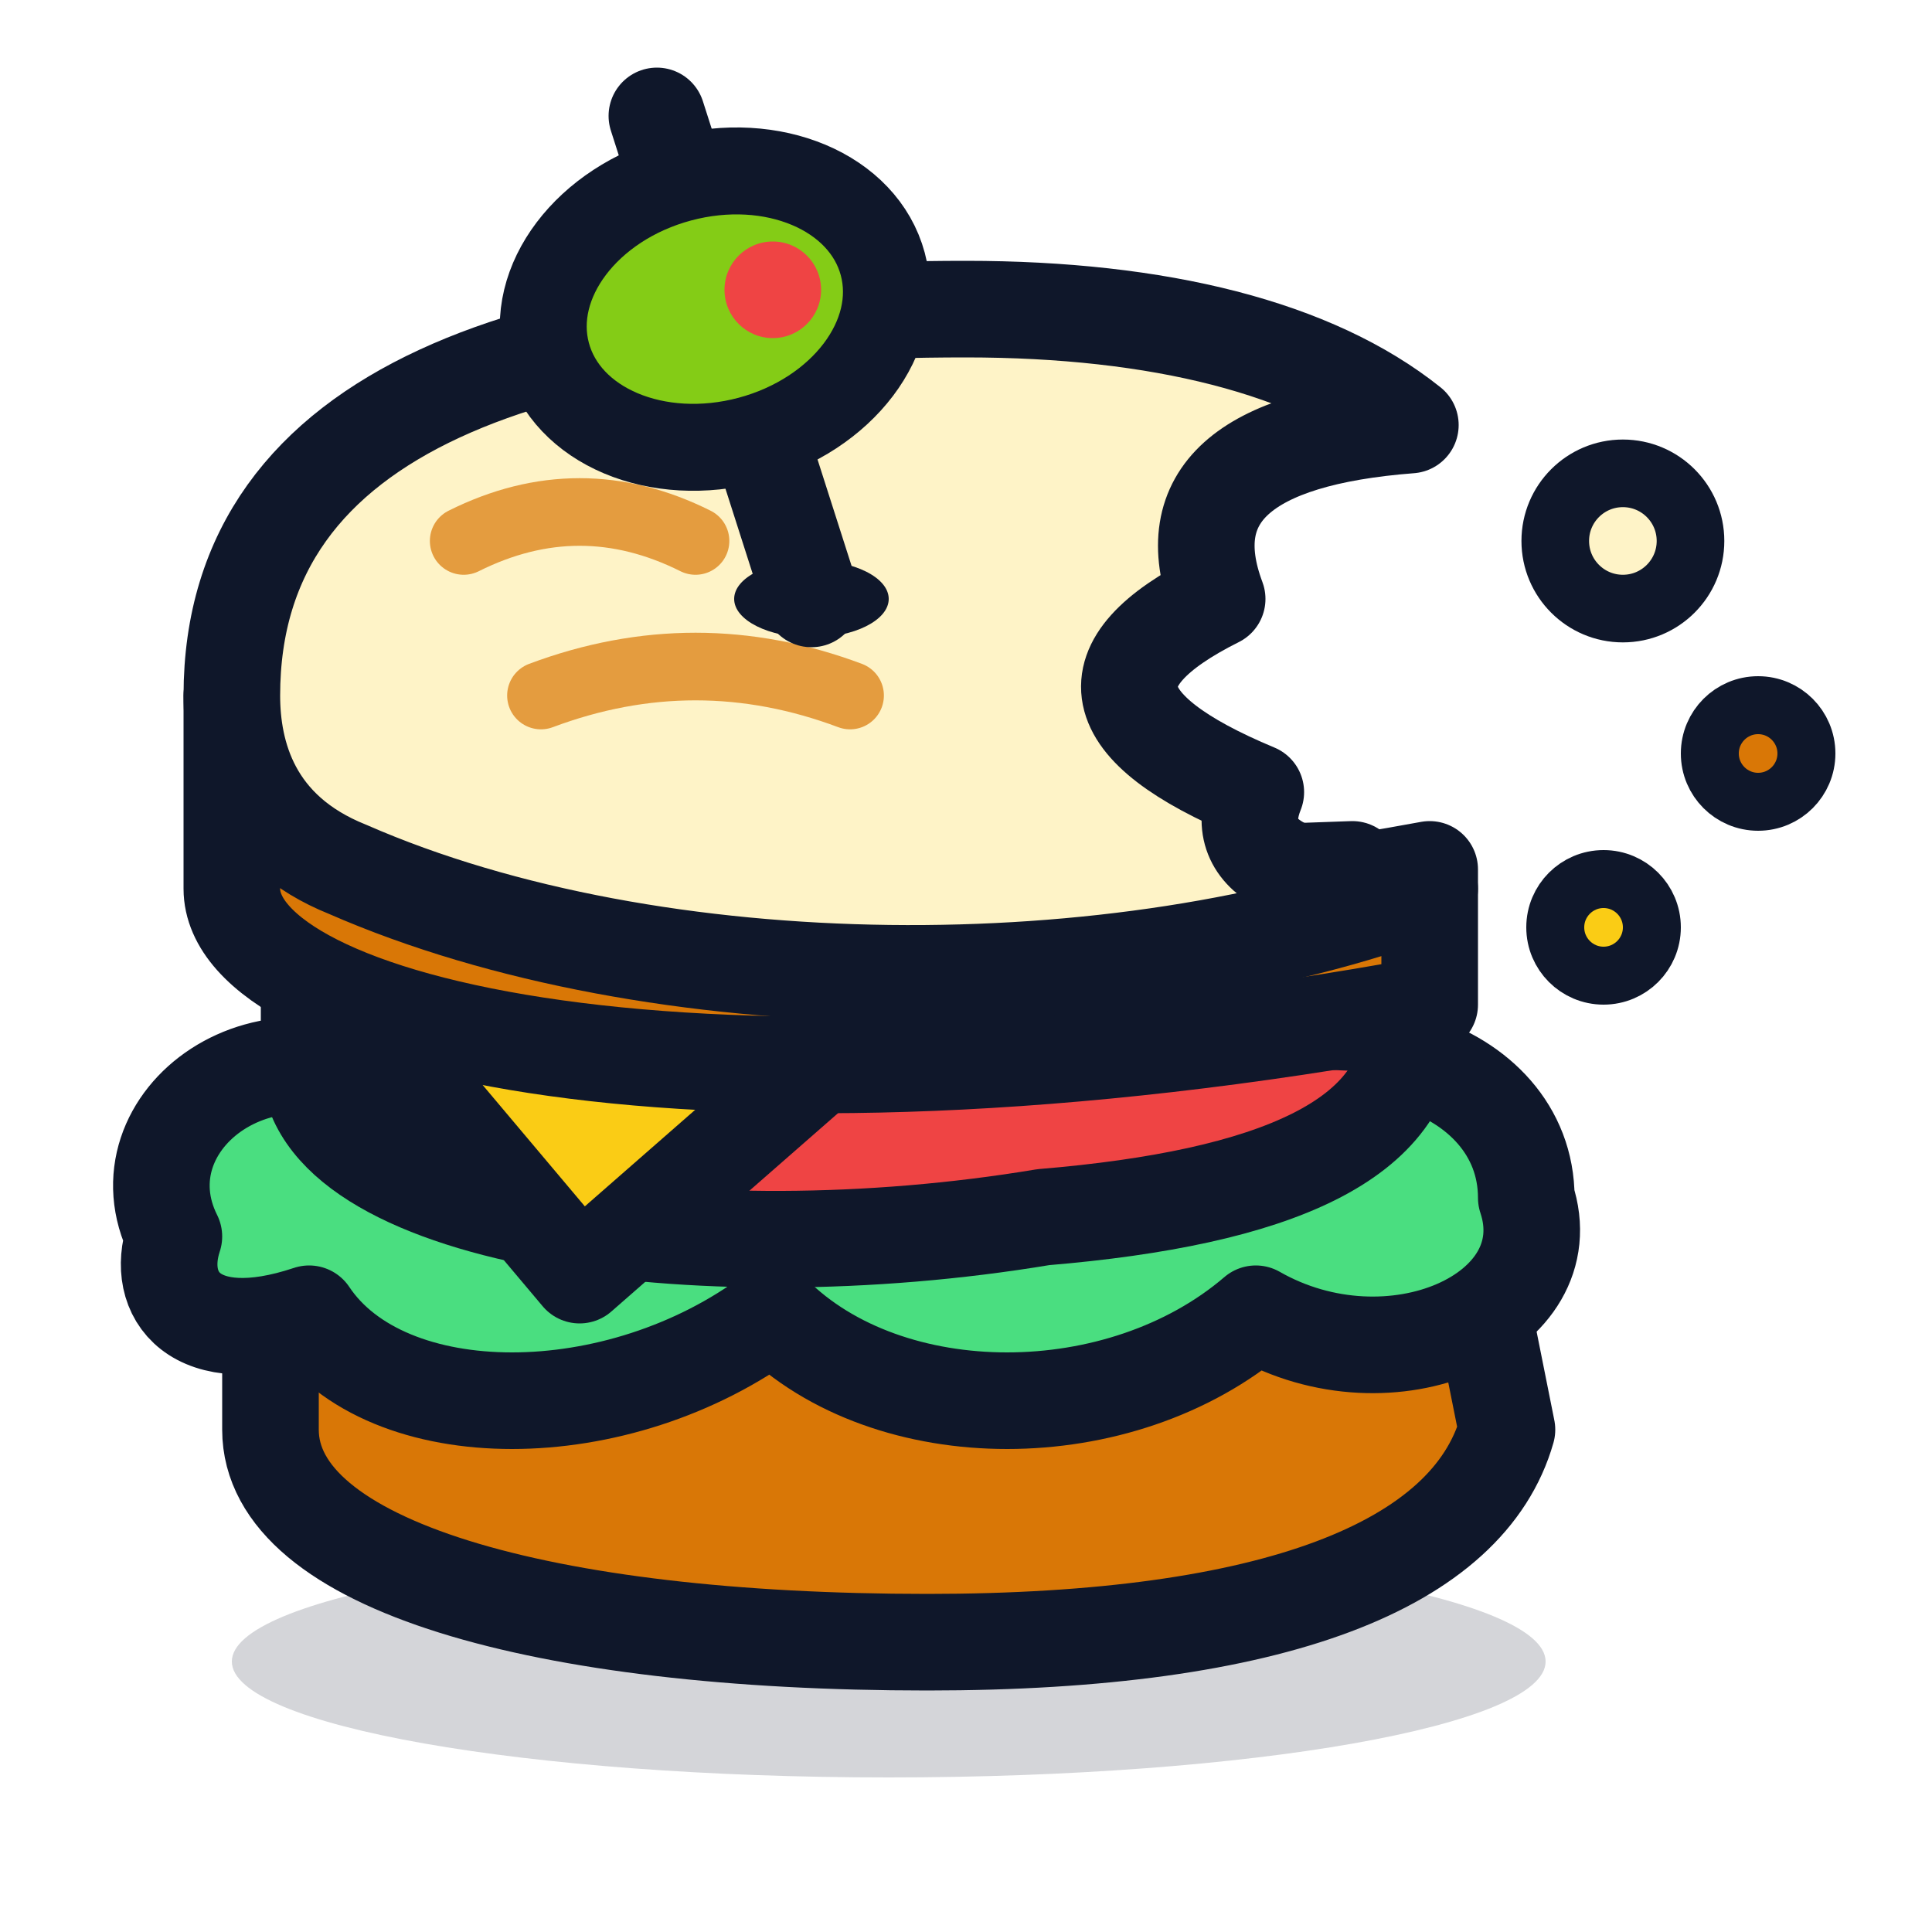
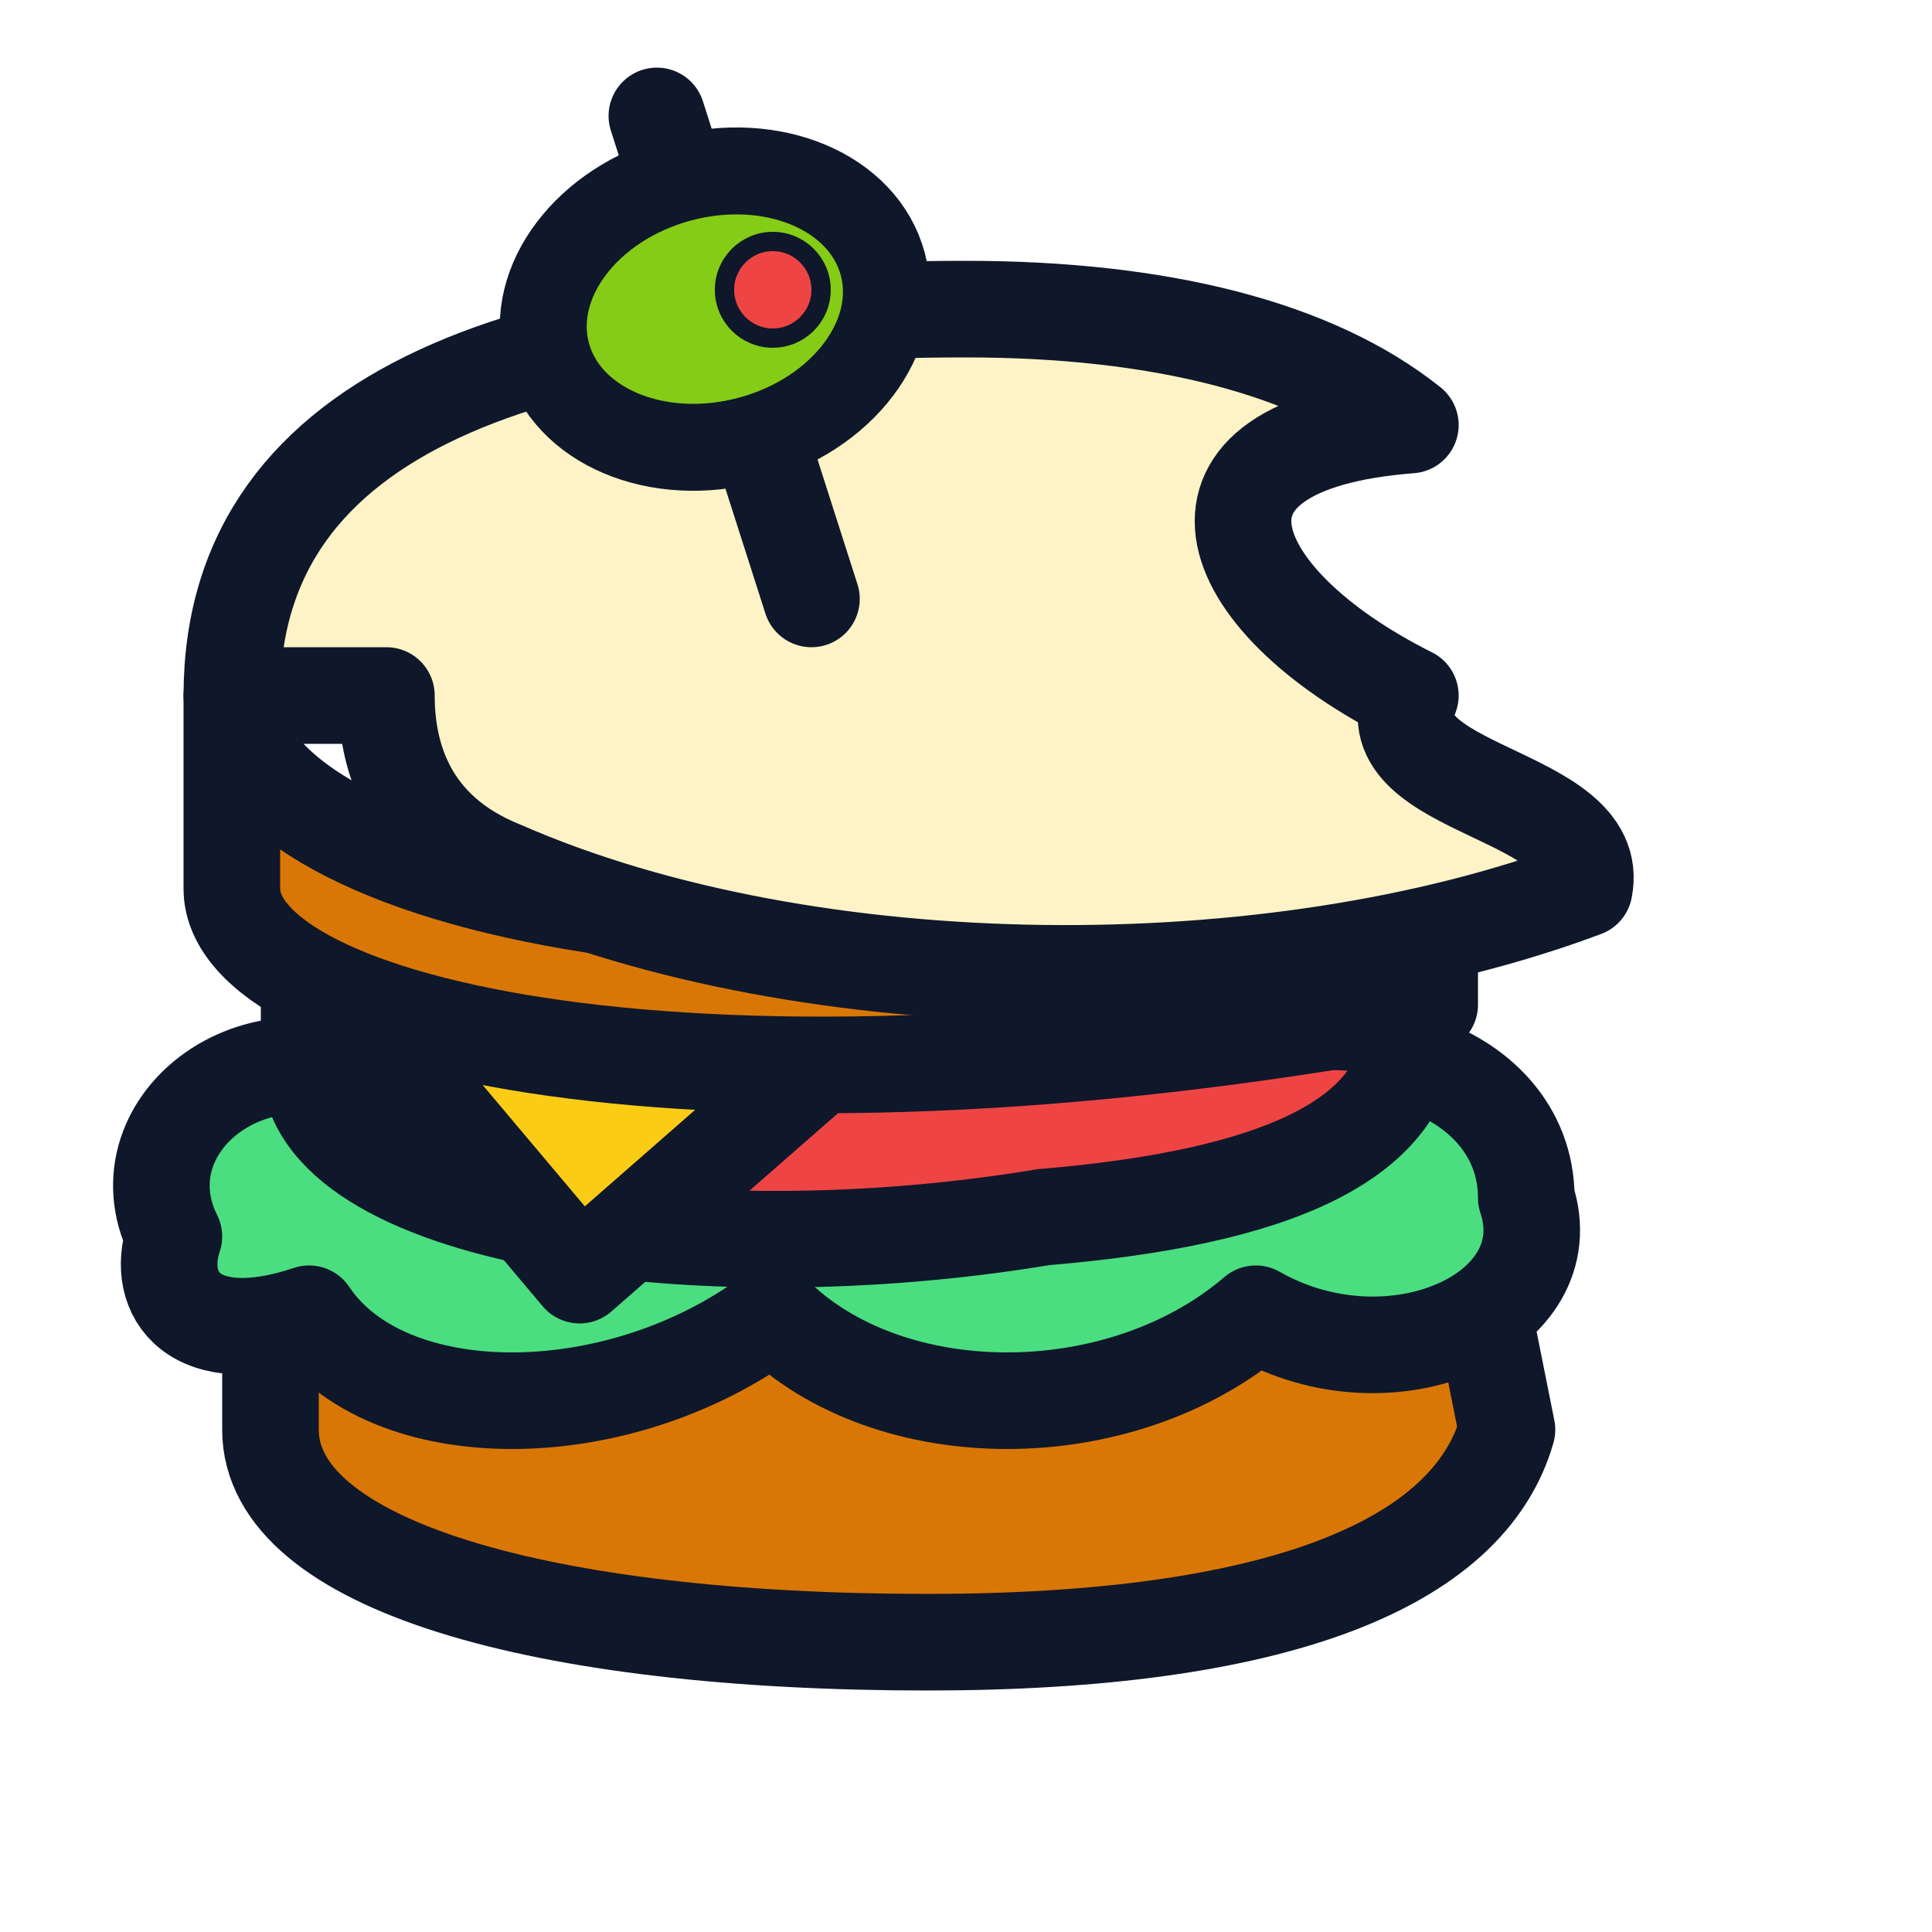
- <svg xmlns="http://www.w3.org/2000/svg" viewBox="0 0 100 100" width="100%" height="100%">
-   <ellipse cx="46" cy="86" rx="34" ry="6" fill="#0F172A" opacity="0.18" />
-   <path d="M 14 66 L 14 74 C 14 81, 28 85, 48 85 C 66 85, 76 81, 78 74 L 76 64 Z" fill="#D97706" stroke="#0F172A" stroke-width="5" stroke-linejoin="round" />
-   <path d="M 9 64 C 6 58, 14 52, 21 57 C 26 51, 36 51, 41 57 C 47 51, 58 51, 63 57 C 69 52, 79 55, 79 62 C 81 68, 72 72, 65 68 C 58 74, 46 74, 40 68 C 32 74, 20 74, 16 68 C 10 70, 8 67, 9 64 Z" fill="#4ADE80" stroke="#0F172A" stroke-width="5" stroke-linejoin="round" />
-   <path d="M 16 55 C 16 63, 36 66, 54 63 C 66 62, 73 59, 73 53 L 16 50 Z" fill="#EF4444" stroke="#0F172A" stroke-width="5" stroke-linejoin="round" />
-   <path d="M 14 47 L 30 66 L 46 52 L 72 53 L 70 45 Z" fill="#FACC15" stroke="#0F172A" stroke-width="5" stroke-linejoin="round" />
-   <path d="M 12 36 L 12 46 C 12 53, 36 59, 74 52 L 74 45 C 36 52, 12 45, 12 36 Z" fill="#D97706" stroke="#0F172A" stroke-width="5" stroke-linejoin="round" />
-   <path d="M 12 36 C 12 21, 28 16, 50 16 C 60 16, 68 18, 73 22 Q 60 23 63 31 Q 53 36 65 41 Q 63 46 74 46 C 58 52, 34 52, 18 45 C 13 43, 12 39, 12 36 Z" fill="#FEF3C7" stroke="#0F172A" stroke-width="5" stroke-linejoin="round" />
-   <path d="M 24 28 Q 30 25 36 28" fill="none" stroke="#D97706" stroke-width="3.5" stroke-linecap="round" opacity="0.7" />
-   <path d="M 28 36 Q 36 33 44 36" fill="none" stroke="#D97706" stroke-width="3.5" stroke-linecap="round" opacity="0.7" />
-   <ellipse cx="42" cy="31" rx="4" ry="2" fill="#0F172A" />
-   <line x1="42" y1="31" x2="34" y2="6" stroke="#0F172A" stroke-width="5" stroke-linecap="round" />
-   <ellipse cx="37" cy="16" rx="9" ry="7" transform="rotate(-15 37 16)" fill="#84CC16" stroke="#0F172A" stroke-width="4.5" />
-   <circle cx="40" cy="15" r="2.5" fill="#EF4444" />
-   <circle cx="84" cy="28" r="3.5" fill="#FEF3C7" stroke="#0F172A" stroke-width="3.5" />
-   <circle cx="91" cy="39" r="2.5" fill="#D97706" stroke="#0F172A" stroke-width="3" />
-   <circle cx="83" cy="48" r="2.5" fill="#FACC15" stroke="#0F172A" stroke-width="3" />
+ <svg xmlns="http://www.w3.org/2000/svg" viewBox="0 0 100 100">
+   <g stroke="#0F172A" stroke-width="5" stroke-linejoin="round">
+     <path d="M14 66v8c0 7 14 11 34 11 18 0 28-4 30-11l-2-10z" fill="#D97706" />
+     <path d="M9 64c-3-6 5-12 12-7 5-6 15-6 20 0 6-6 17-6 22 0 6-5 16-2 16 5 2 6-7 10-14 6-7 6-19 6-25 0-8 6-20 6-24 0-6 2-8-1-7-4z" fill="#4ADE80" />
+     <path d="M16 55c0 8 20 11 38 8 12-1 19-4 19-10l-57-3z" fill="#EF4444" />
+     <path d="M14 47l16 19 16-14 26 1-2-8z" fill="#FACC15" />
+     <path d="M12 36v10c0 7 24 13 62 6v-7c-38 7-62 0-62-9z" fill="#D97706" />
+     <path d="M12 36c0-15 16-20 38-20 10 0 18 2 23 6-13 1-10 9 0 14-2 5 10 5 9 10-16 6-40 6-56-1-5-2-6-6-6-9z" fill="#FEF3C7" />
+   </g>
+   <g stroke="#0F172A">
+     <line x1="42" y1="31" x2="34" y2="6" stroke-width="5" stroke-linecap="round" />
+     <ellipse cx="37" cy="16" rx="9" ry="7" transform="rotate(-15 37 16)" fill="#84CC16" stroke-width="4.5" />
+     <circle cx="40" cy="15" r="2.5" fill="#EF4444" />
+   </g>
</svg>
